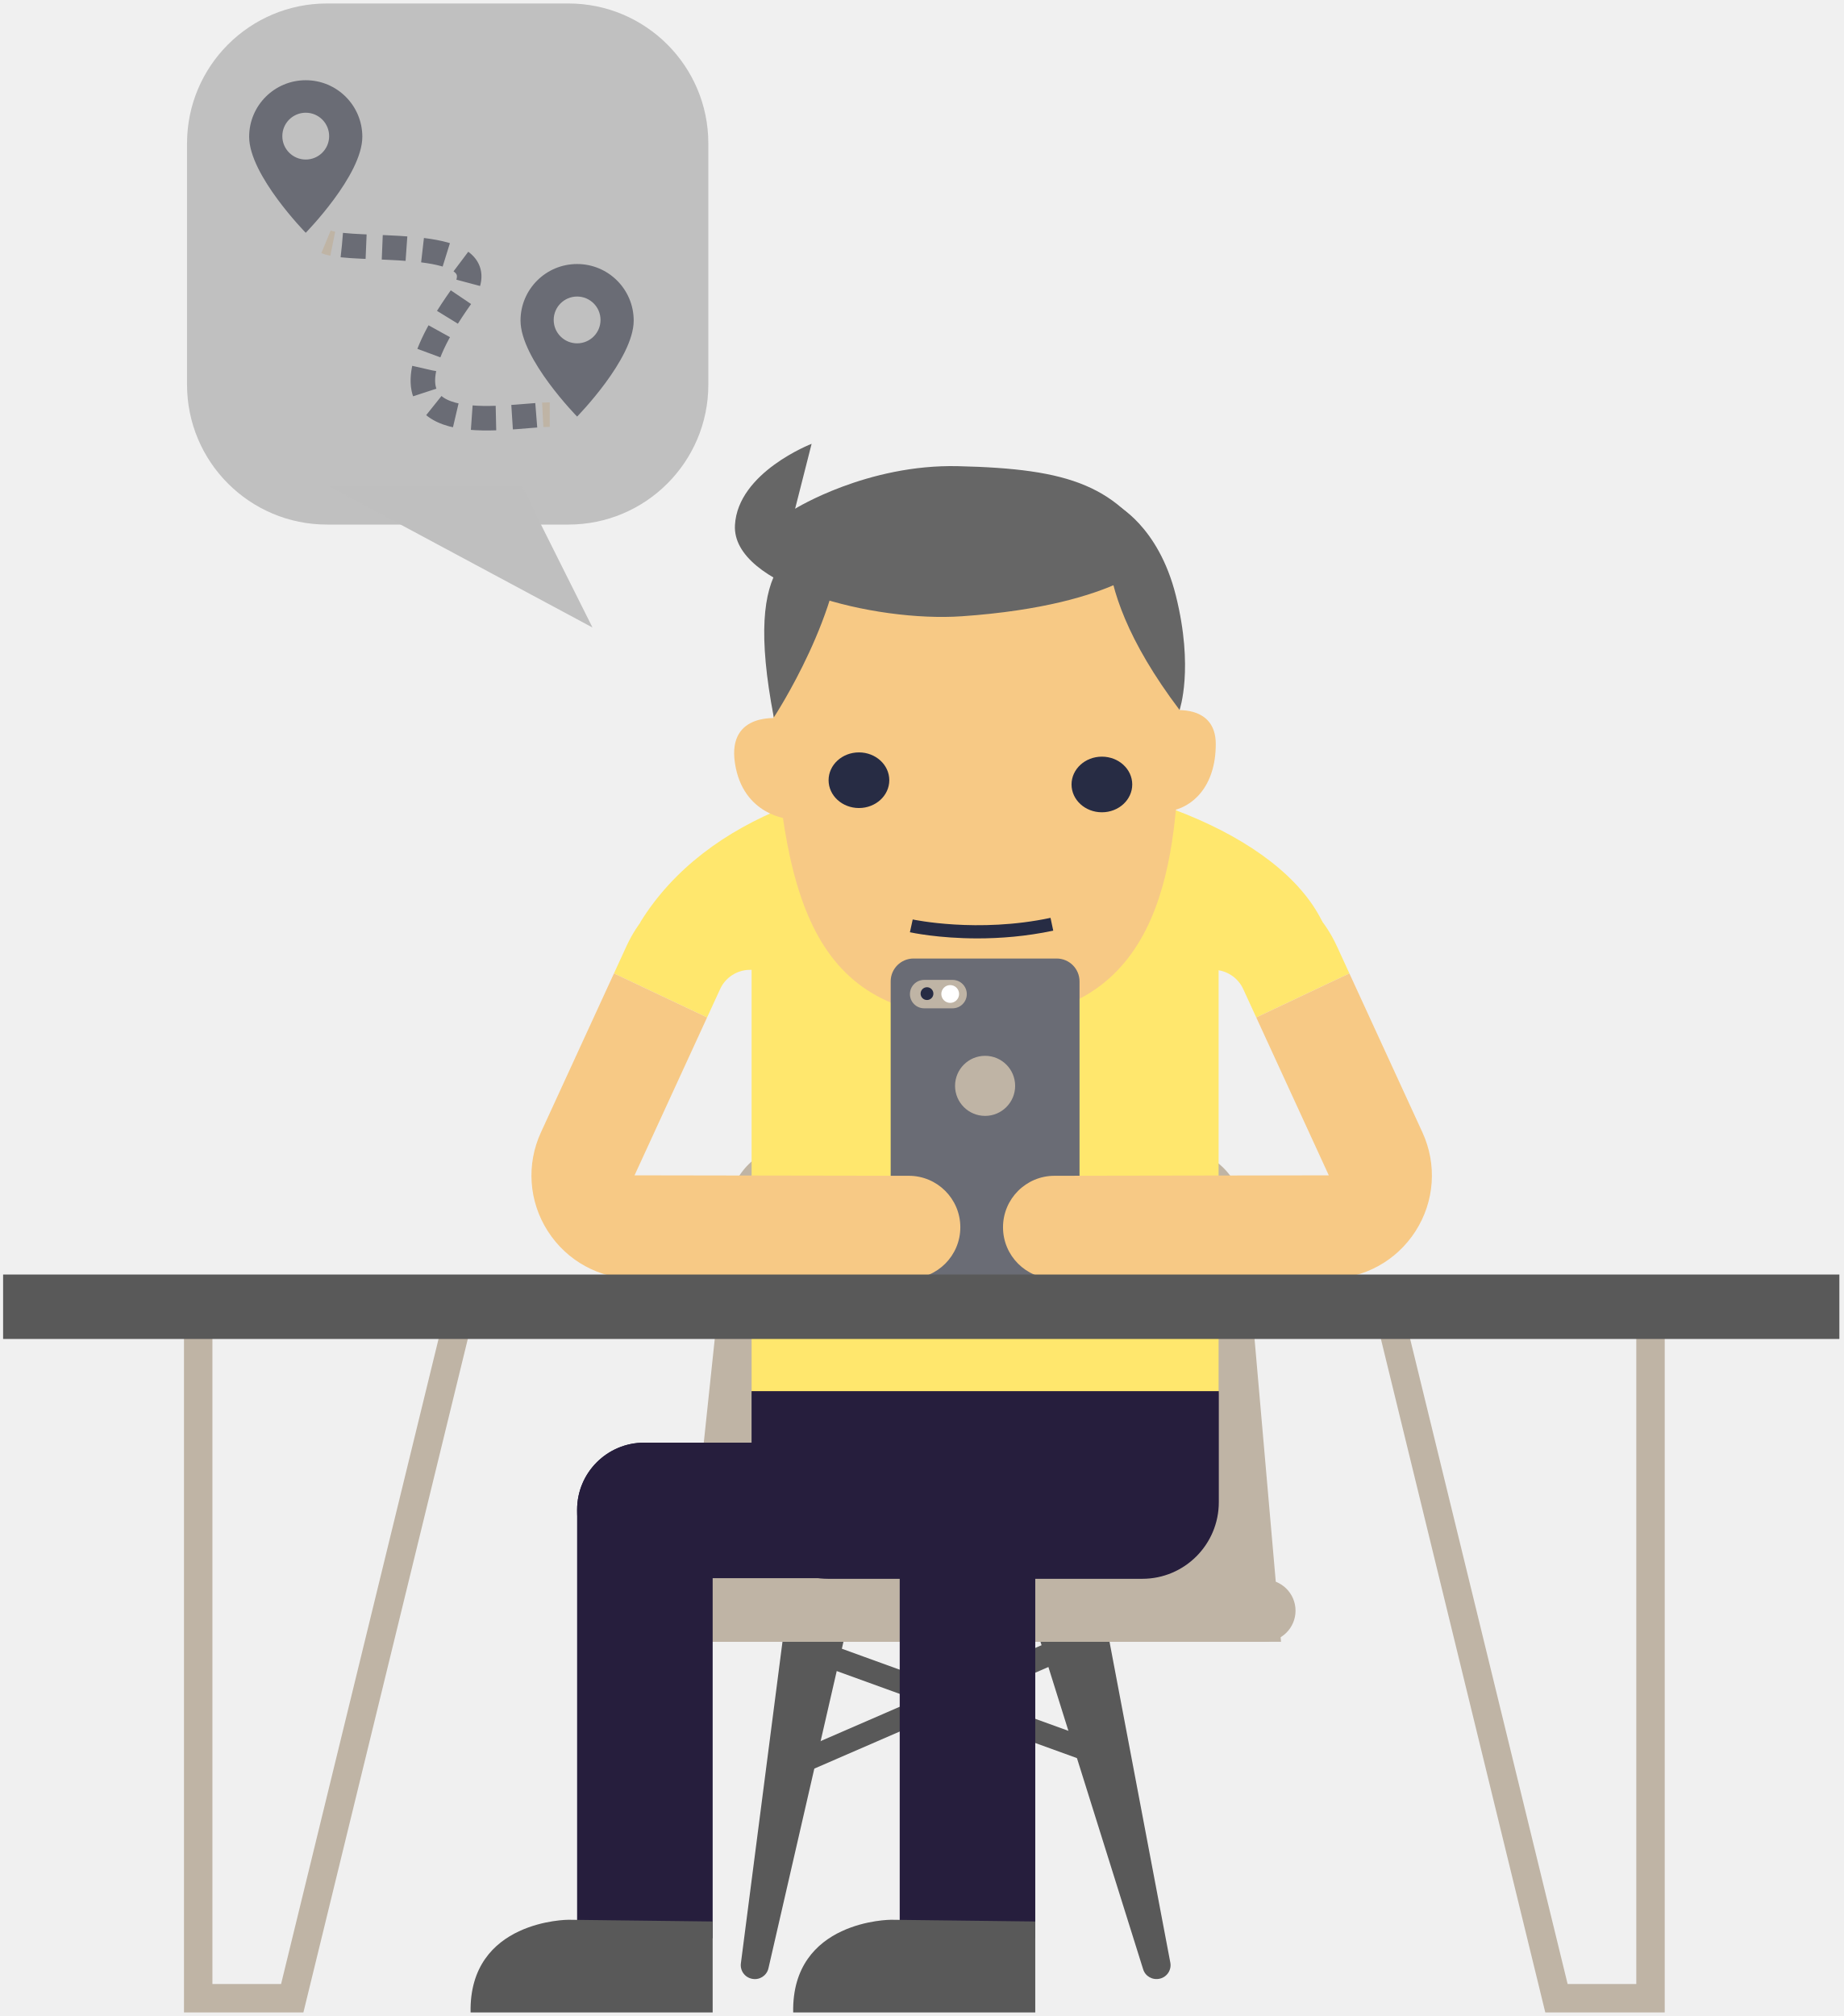
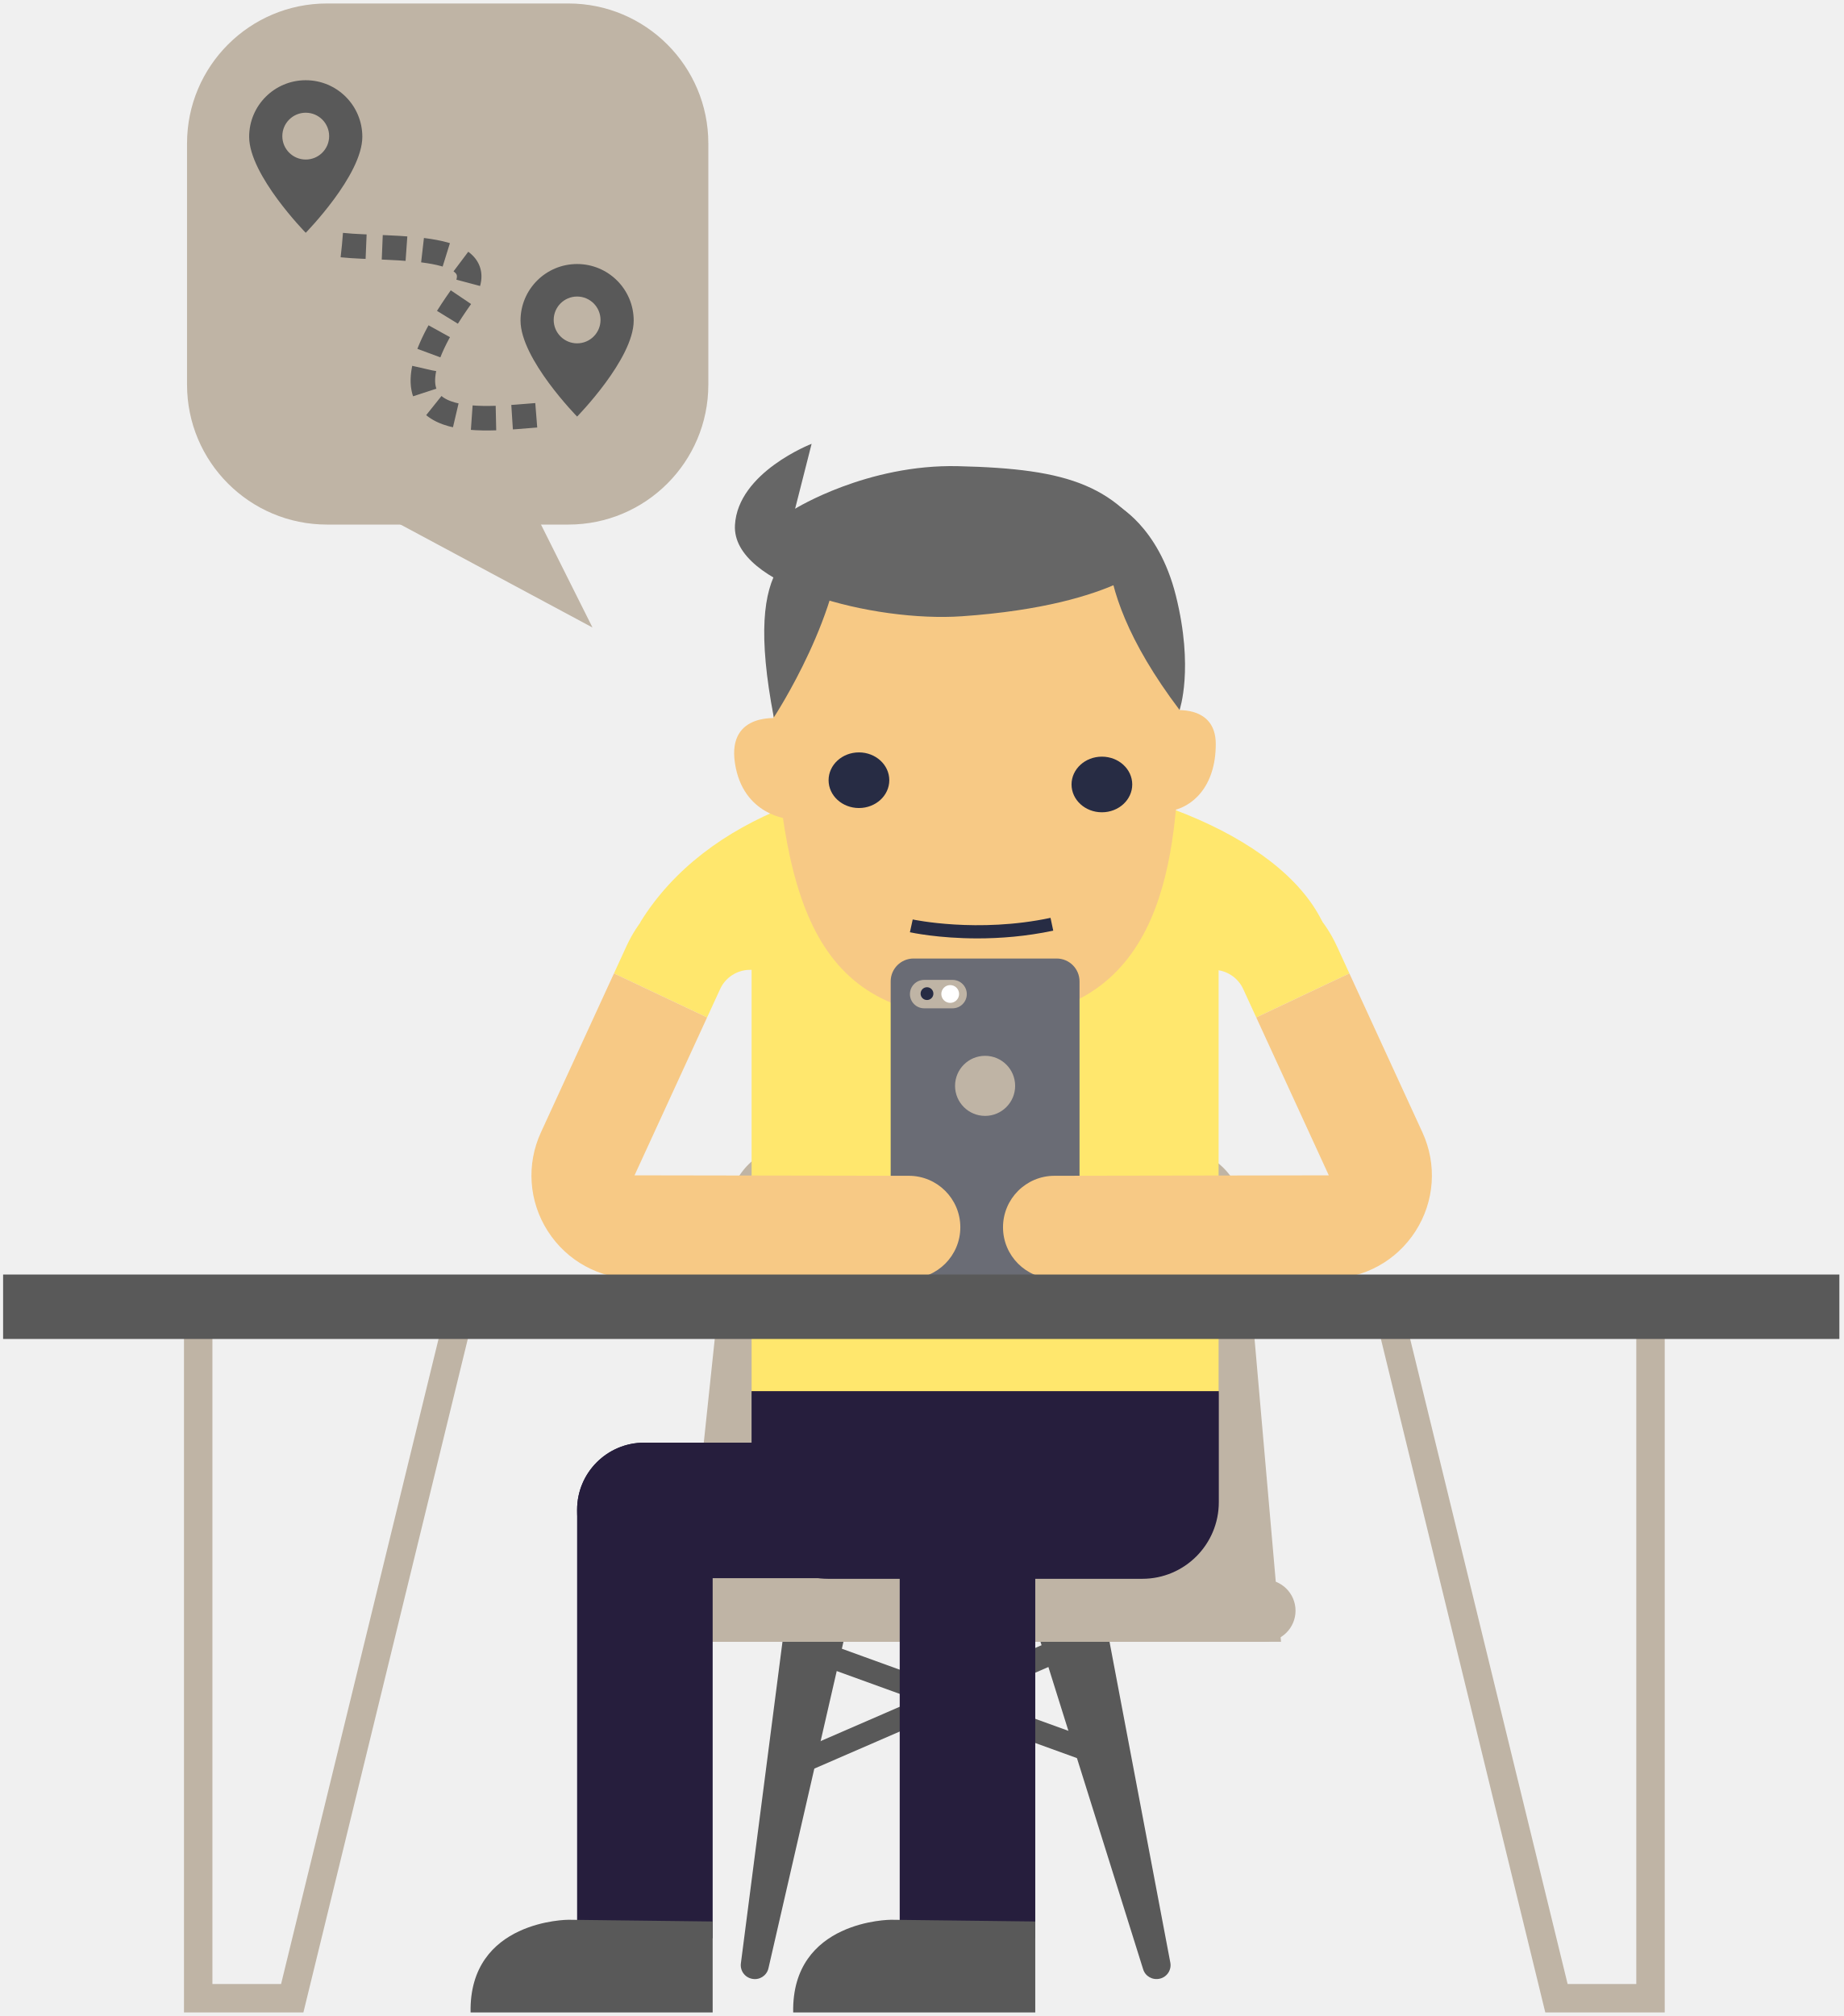
<svg xmlns="http://www.w3.org/2000/svg" width="203px" height="222px" viewBox="0 0 203 222" version="1.1">
  <defs />
  <g id="Main" stroke="none" stroke-width="1" fill="none" fill-rule="evenodd">
    <g id="New0IntroTutorial2" transform="translate(-86, -183)">
      <g id="introSuggest" transform="translate(86, 183)">
        <polyline id="Fill-1" fill="#595959" points="121.139 194.518 87.742 182.418 88.596 180.064 121.992 192.165 121.139 194.518" />
        <polyline id="Fill-2" fill="#595959" points="87.416 195.741 86.419 193.445 118.145 179.676 119.142 181.972 87.416 195.741" />
        <path d="M86.624,177.335 L81.599,216.175 C81.477,216.993 82.026,217.759 82.839,217.905 L82.869,217.911 C83.664,218.055 84.434,217.554 84.626,216.77 L93.484,178.214 L86.624,177.335" id="Fill-3" fill="#595959" />
        <path d="M128.886,216.091 C129.054,216.9 128.548,217.695 127.744,217.887 C126.929,218.081 126.132,217.624 125.897,216.851 L113.425,177.069 L121.252,175.817 L128.886,216.091 Z" id="Fill-4" fill="#595959" />
        <path d="M141.083,180.793 L75.189,180.793 L80.275,132.725 C80.679,128.908 83.919,126.023 87.76,126.06 L129.576,126.455 C133.412,126.492 136.593,129.435 136.927,133.254 L141.083,180.793" id="Fill-5" fill="#BFB4A5" />
        <path d="M142.681,177.368 C142.681,179.26 141.146,180.793 139.254,180.793 L71.247,180.793 C69.355,180.793 67.821,179.26 67.821,177.368 C67.821,175.477 69.355,173.943 71.247,173.943 L139.254,173.943 C141.146,173.943 142.681,175.477 142.681,177.368" id="Fill-6" fill="#BFB4A5" />
        <path d="M79.313,108.908 C79.901,107.626 81.194,106.797 82.605,106.797 L100.848,106.797 C103.981,106.797 106.52,104.259 106.52,101.128 C106.52,97.996 103.981,95.458 100.848,95.458 L82.605,95.458 C76.775,95.458 71.436,98.88 69.003,104.175 L67.616,107.194 L77.872,112.042 L79.313,108.908" id="Fill-7" fill="#FFE76D" />
        <path d="M136.917,108.908 C136.327,107.626 135.035,106.797 133.624,106.797 L115.381,106.797 C112.248,106.797 109.708,104.259 109.708,101.128 C109.708,97.996 112.248,95.458 115.381,95.458 L133.624,95.458 C139.454,95.458 144.793,98.88 147.226,104.175 L148.613,107.194 L138.357,112.042 L136.917,108.908" id="Fill-8" fill="#FFE76D" />
        <path d="M134.208,153.446 L82.777,153.446 L82.777,102.797 C82.777,93.891 90.001,86.67 98.912,86.67 L118.073,86.67 C126.984,86.67 134.208,93.891 134.208,102.797 L134.208,153.446" id="Fill-9" fill="#FFE76D" />
        <path d="M145.637,101.506 C140.847,91.678 123.514,85.442 108.072,85.19 C93.452,84.951 77.819,89.726 70.508,101.569 L145.637,101.506" id="Fill-10" fill="#FFE76D" />
        <path d="M86.044,79.117 C86.044,79.117 80.062,78.238 80.942,84.04 C81.821,89.843 86.923,90.195 86.923,90.195 L86.044,79.117" id="Fill-11" fill="#F7C985" />
        <path d="M128.794,89.316 L129.147,78.238 C129.147,78.238 133.897,77.534 133.897,81.93 C133.897,86.678 131.258,88.964 128.794,89.316" id="Fill-12" fill="#F7C985" />
        <path d="M107.447,54.966 C99.082,54.526 84.111,58.487 85.101,77.685 C86.286,100.652 90.129,112.618 109.402,112.176 C128.675,111.734 129.509,93.626 129.932,81.664 C130.783,57.606 115.813,55.406 107.447,54.966" id="Fill-13" fill="#F7C985" />
        <path d="M97.941,85.916 C97.941,87.608 96.444,88.979 94.598,88.979 C92.752,88.979 91.255,87.608 91.255,85.916 C91.255,84.225 92.752,82.853 94.598,82.853 C96.444,82.853 97.941,84.225 97.941,85.916" id="Fill-14" fill="#272C44" />
        <path d="M124.697,86.385 C124.697,88.077 123.201,89.448 121.355,89.448 C119.509,89.448 118.012,88.077 118.012,86.385 C118.012,84.694 119.509,83.322 121.355,83.322 C123.201,83.322 124.697,84.694 124.697,86.385" id="Fill-15" fill="#272C44" />
        <path d="M107.648,103.335 C103.37,103.335 100.402,102.7 100.211,102.658 L100.52,101.25 C100.591,101.266 107.689,102.777 115.697,101.073 L115.997,102.483 C112.969,103.127 110.095,103.335 107.648,103.335" id="Fill-16" fill="#272C44" />
        <path d="M85.223,79 C85.223,79 93.081,67.042 92.729,57.781 C87.686,60.243 81.704,60.712 85.223,79" id="Fill-17" fill="#666666" />
        <path d="M122.872,55.554 C122.872,55.554 118.297,62.822 129.909,78.179 C129.909,78.179 131.509,73.617 129.499,65.577 C127.563,57.84 122.872,55.554 122.872,55.554" id="Fill-18" fill="#666666" />
        <path d="M127.739,61.181 C127.739,61.181 123.693,66.632 105.924,67.863 C96.269,68.532 80.59,64.522 80.942,57.84 C81.249,52.003 89.386,48.872 89.386,48.872 L87.568,56.023 C87.568,56.023 95.485,51.1 105.514,51.334 C117.853,51.623 123.165,53.444 127.739,61.181" id="Fill-19" fill="#666666" />
        <path d="M116.371,140.816 L100.614,140.816 C99.222,140.816 98.093,139.688 98.093,138.296 L98.093,108.071 C98.093,106.679 99.222,105.551 100.614,105.551 L116.371,105.551 C117.764,105.551 118.892,106.679 118.892,108.071 L118.892,138.296 C118.892,139.688 117.764,140.816 116.371,140.816" id="Fill-20" fill="#6A6C75" />
        <path d="M106.476,109.47 C106.476,110.333 105.775,111.034 104.91,111.034 L101.779,111.034 C100.915,111.034 100.214,110.333 100.214,109.47 C100.214,108.605 100.915,107.905 101.779,107.905 L104.91,107.905 C105.775,107.905 106.476,108.605 106.476,109.47" id="Fill-21" fill="#BFB4A5" />
        <path d="M102.797,109.418 C102.797,109.806 102.481,110.121 102.092,110.121 C101.704,110.121 101.388,109.806 101.388,109.418 C101.388,109.028 101.704,108.713 102.092,108.713 C102.481,108.713 102.797,109.028 102.797,109.418" id="Fill-22" fill="#272C44" />
        <path d="M105.628,109.456 C105.628,109.996 105.19,110.435 104.649,110.435 C104.109,110.435 103.671,109.996 103.671,109.456 C103.671,108.916 104.109,108.478 104.649,108.478 C105.19,108.478 105.628,108.916 105.628,109.456" id="Fill-23" fill="#FFFFFF" />
        <path d="M111.801,119.574 C111.801,121.4 110.32,122.881 108.492,122.881 C106.665,122.881 105.183,121.4 105.183,119.574 C105.183,117.747 106.665,116.266 108.492,116.266 C110.32,116.266 111.801,117.747 111.801,119.574" id="Fill-24" fill="#BFB4A5" />
        <path d="M100.091,129.477 L69.884,129.427 L77.872,112.042 L67.616,107.194 L59.575,124.694 C57.948,128.233 58.233,132.303 60.336,135.581 C62.439,138.858 66.02,140.816 69.916,140.816 L100.091,140.816 C103.224,140.816 105.764,138.277 105.764,135.146 C105.764,132.015 103.224,129.477 100.091,129.477" id="Fill-25" fill="#F7C985" />
        <path d="M116.137,129.477 L146.345,129.427 L138.357,112.042 L148.613,107.194 L156.655,124.694 C158.281,128.233 157.996,132.303 155.893,135.581 C153.79,138.858 150.209,140.816 146.313,140.816 L116.137,140.816 C113.004,140.816 110.465,138.277 110.465,135.146 C110.465,132.015 113.004,129.477 116.137,129.477" id="Fill-26" fill="#F7C985" />
        <path d="M125.802,173.857 L91.201,173.857 C86.546,173.857 82.771,170.078 82.771,165.416 L82.771,153.194 L134.232,153.194 L134.232,165.416 C134.232,170.078 130.457,173.857 125.802,173.857" id="Fill-27" fill="#261E3D" />
        <path d="M78.488,213.44 L63.559,213.44 L63.559,166.25 C63.559,162.171 66.868,158.864 70.949,158.864 L71.098,158.864 C75.179,158.864 78.488,162.171 78.488,166.25 L78.488,213.44" id="Fill-28" fill="#261E3D" />
        <path d="M78.488,211.592 L62.605,211.403 C62.605,211.403 51.637,211.403 51.826,221.609 L78.488,221.609 L78.488,211.592" id="Fill-29" fill="#595959" />
        <path d="M100.766,158.864 L100.766,173.786 L70.949,173.786 C66.868,173.786 63.559,170.478 63.559,166.399 L63.559,166.25 C63.559,162.171 66.868,158.864 70.949,158.864 L100.766,158.864" id="Fill-30" fill="#261E3D" />
        <path d="M114.017,213.44 L99.088,213.44 L99.088,166.25 C99.088,162.171 102.397,158.864 106.478,158.864 L106.627,158.864 C110.708,158.864 114.017,162.171 114.017,166.25 L114.017,213.44" id="Fill-31" fill="#261E3D" />
        <path d="M114.017,211.592 L98.134,211.403 C98.134,211.403 87.167,211.403 87.356,221.609 L114.017,221.609 L114.017,211.592" id="Fill-32" fill="#595959" />
        <polyline id="Fill-33" fill="#BFB4A5" points="170.188 221.609 183.341 221.609 183.341 146.193 180.21 146.193 180.21 218.479 172.648 218.479 154.909 145.822 151.868 146.564 170.188 221.609" />
        <polyline id="Fill-34" fill="#BFB4A5" points="20.263 221.609 33.414 221.609 51.735 146.564 48.694 145.822 30.956 218.479 23.394 218.479 23.394 146.193 20.263 146.193 20.263 221.609" />
        <polygon id="Fill-35" fill="#595959" points="0.342 140.351 202.576 140.351 202.576 147.445 0.342 147.445" />
-         <path d="M62.594,57.765 C71.108,57.765 78.01,50.867 78.01,42.357 L78.01,15.791 C78.01,7.282 71.108,0.383 62.594,0.383 L36.015,0.383 C27.501,0.383 20.599,7.282 20.599,15.791 L20.599,42.357 C20.599,50.867 27.501,57.765 36.015,57.765 L62.594,57.765 Z" id="Fill-36" fill="#C0C0C0" />
-         <polyline id="Fill-37" fill="#BFBFBF" points="57.455 53.515 65.252 69.1 36.192 53.515 57.455 53.515" />
-         <path d="M27.44,15.062 C27.44,19.286 33.672,25.633 33.672,25.633 C33.672,25.633 39.904,19.286 39.904,15.062 C39.904,11.622 37.113,8.834 33.672,8.834 C30.23,8.834 27.44,11.622 27.44,15.062 L27.44,15.062 Z M31.093,14.991 C31.093,13.567 32.248,12.413 33.672,12.413 C35.096,12.413 36.25,13.567 36.25,14.991 C36.25,16.414 35.096,17.568 33.672,17.568 C32.248,17.568 31.093,16.414 31.093,14.991 L31.093,14.991 Z" id="Fill-38" fill="#6A6C75" />
-         <path d="M57.327,35.303 C57.327,39.527 63.559,45.873 63.559,45.873 C63.559,45.873 69.791,39.527 69.791,35.303 C69.791,31.863 67,29.074 63.559,29.074 C60.117,29.074 57.327,31.863 57.327,35.303 L57.327,35.303 Z M60.98,35.231 C60.98,33.808 62.135,32.654 63.559,32.654 C64.983,32.654 66.138,33.808 66.138,35.231 C66.138,36.654 64.983,37.808 63.559,37.808 C62.135,37.808 60.98,36.654 60.98,35.231 L60.98,35.231 Z" id="Fill-39" fill="#6A6C75" />
+         <path d="M62.594,57.765 C71.108,57.765 78.01,50.867 78.01,42.357 L78.01,15.791 C78.01,7.282 71.108,0.383 62.594,0.383 L36.015,0.383 C27.501,0.383 20.599,7.282 20.599,15.791 L20.599,42.357 C20.599,50.867 27.501,57.765 36.015,57.765 L62.594,57.765 Z" id="Fill-36" fill="#BFB4A5" />
+         <polyline id="Fill-37" fill="#BFB4A5" points="57.455 53.515 65.252 69.1 36.192 53.515 57.455 53.515" />
+         <path d="M27.44,15.062 C27.44,19.286 33.672,25.633 33.672,25.633 C33.672,25.633 39.904,19.286 39.904,15.062 C39.904,11.622 37.113,8.834 33.672,8.834 C30.23,8.834 27.44,11.622 27.44,15.062 L27.44,15.062 Z M31.093,14.991 C31.093,13.567 32.248,12.413 33.672,12.413 C35.096,12.413 36.25,13.567 36.25,14.991 C36.25,16.414 35.096,17.568 33.672,17.568 C32.248,17.568 31.093,16.414 31.093,14.991 L31.093,14.991 Z" id="Fill-38" fill="#595959" />
+         <path d="M57.327,35.303 C57.327,39.527 63.559,45.873 63.559,45.873 C63.559,45.873 69.791,39.527 69.791,35.303 C69.791,31.863 67,29.074 63.559,29.074 C60.117,29.074 57.327,31.863 57.327,35.303 L57.327,35.303 Z M60.98,35.231 C60.98,33.808 62.135,32.654 63.559,32.654 C64.983,32.654 66.138,33.808 66.138,35.231 C66.138,36.654 64.983,37.808 63.559,37.808 C62.135,37.808 60.98,36.654 60.98,35.231 L60.98,35.231 Z" id="Fill-39" fill="#595959" />
        <path d="M35.905,26.627 C36.106,26.71 36.356,26.78 36.648,26.839" id="Stroke-40" stroke="#BFB4A5" stroke-width="2.7" />
-         <path d="M37.658,26.988 C42.944,27.56 55.161,26.514 50.722,32.783 C39.737,48.297 53.367,46.134 59.261,45.714" id="Stroke-41" stroke="#6A6C75" stroke-width="2.7" stroke-dasharray="2.669,1.779" />
+         <path d="M37.658,26.988 C42.944,27.56 55.161,26.514 50.722,32.783 C39.737,48.297 53.367,46.134 59.261,45.714" id="Stroke-41" stroke="#595959" stroke-width="2.7" stroke-dasharray="2.669,1.779" />
        <path d="M59.772,45.681 C60.055,45.666 60.314,45.657 60.545,45.657" id="Stroke-42" stroke="#BFB4A5" stroke-width="2.7" />
      </g>
    </g>
  </g>
</svg>
